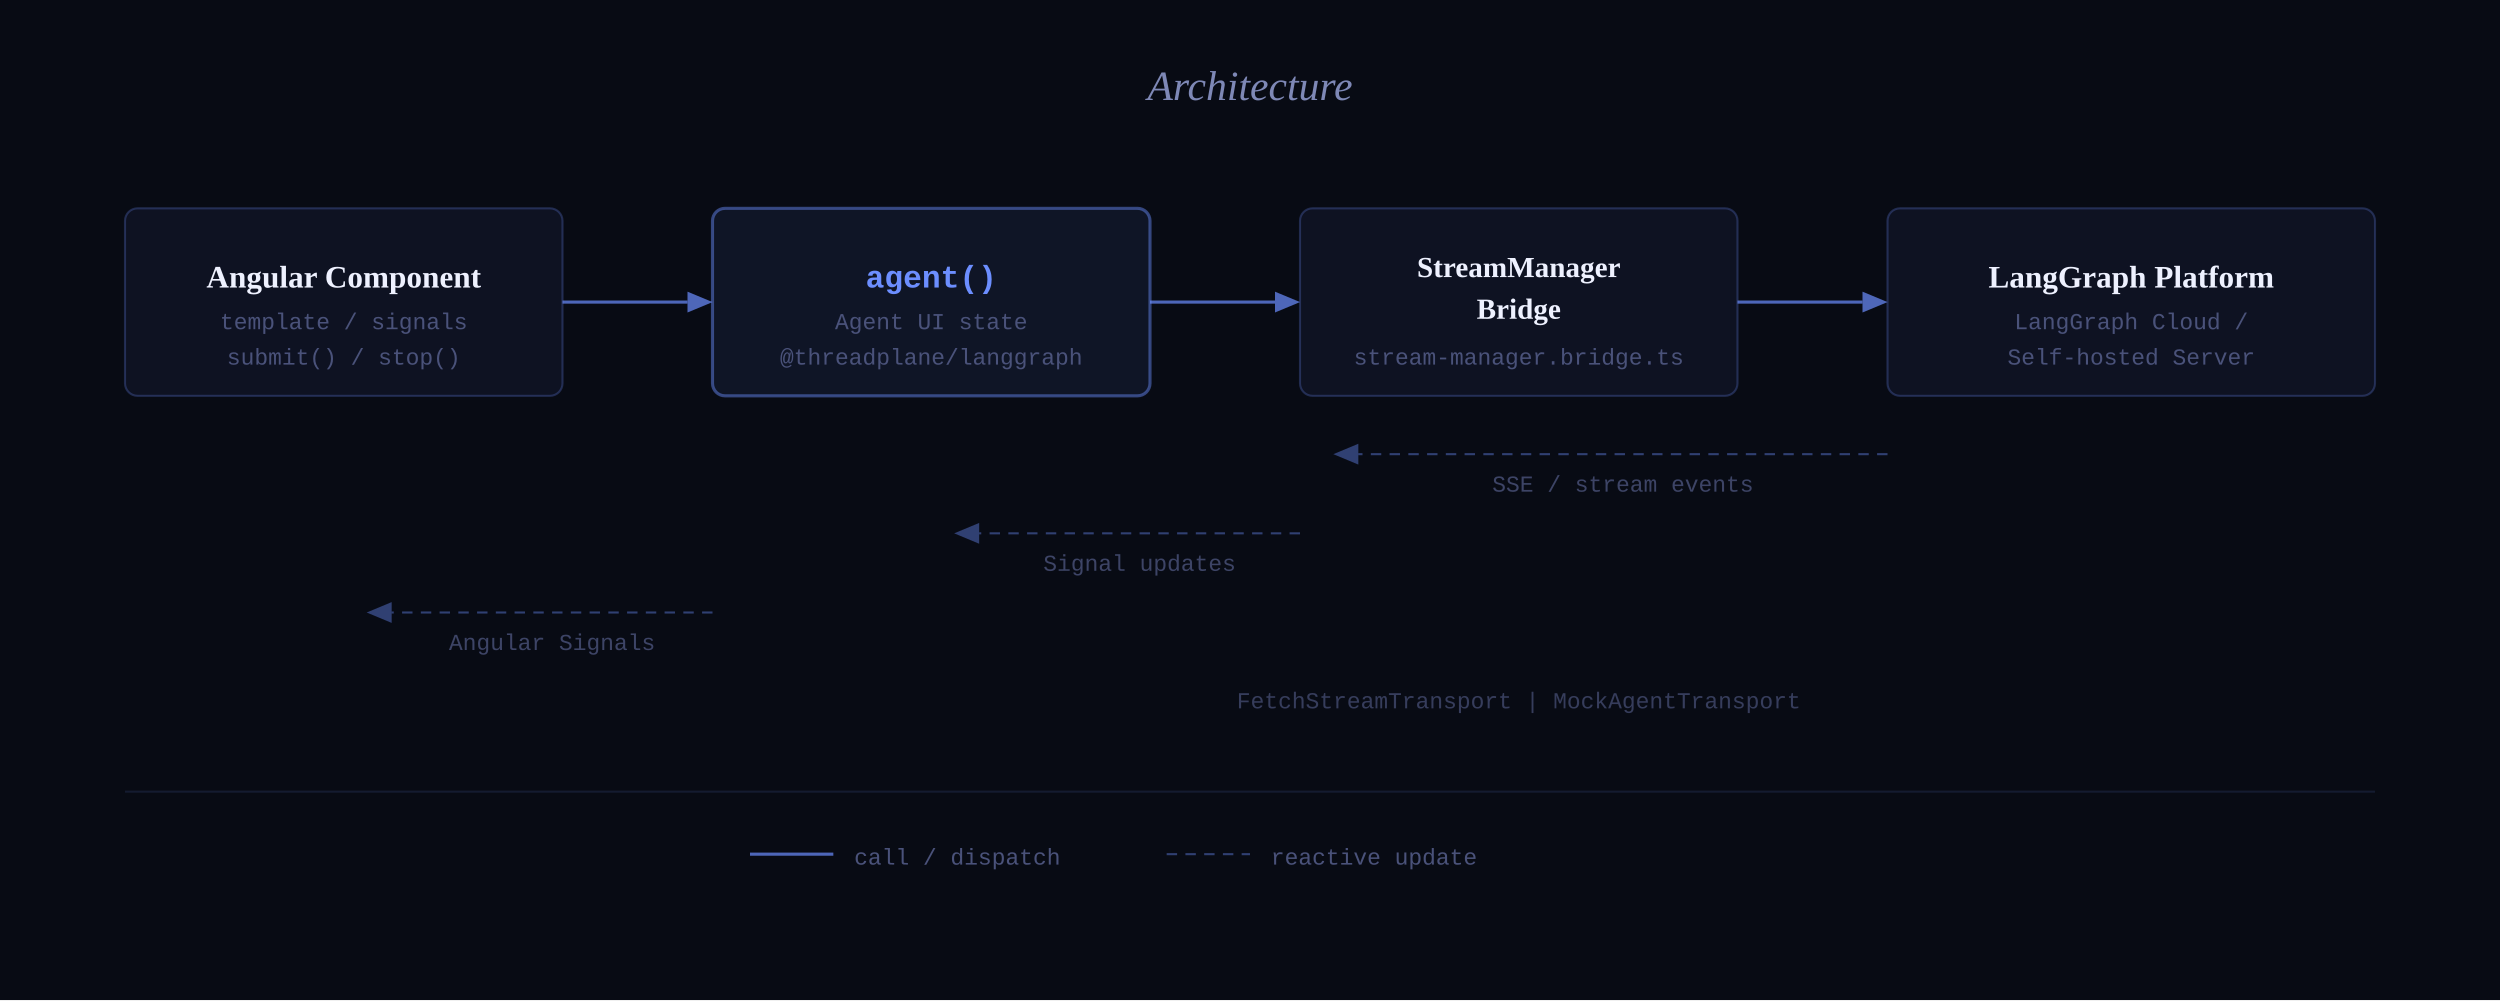
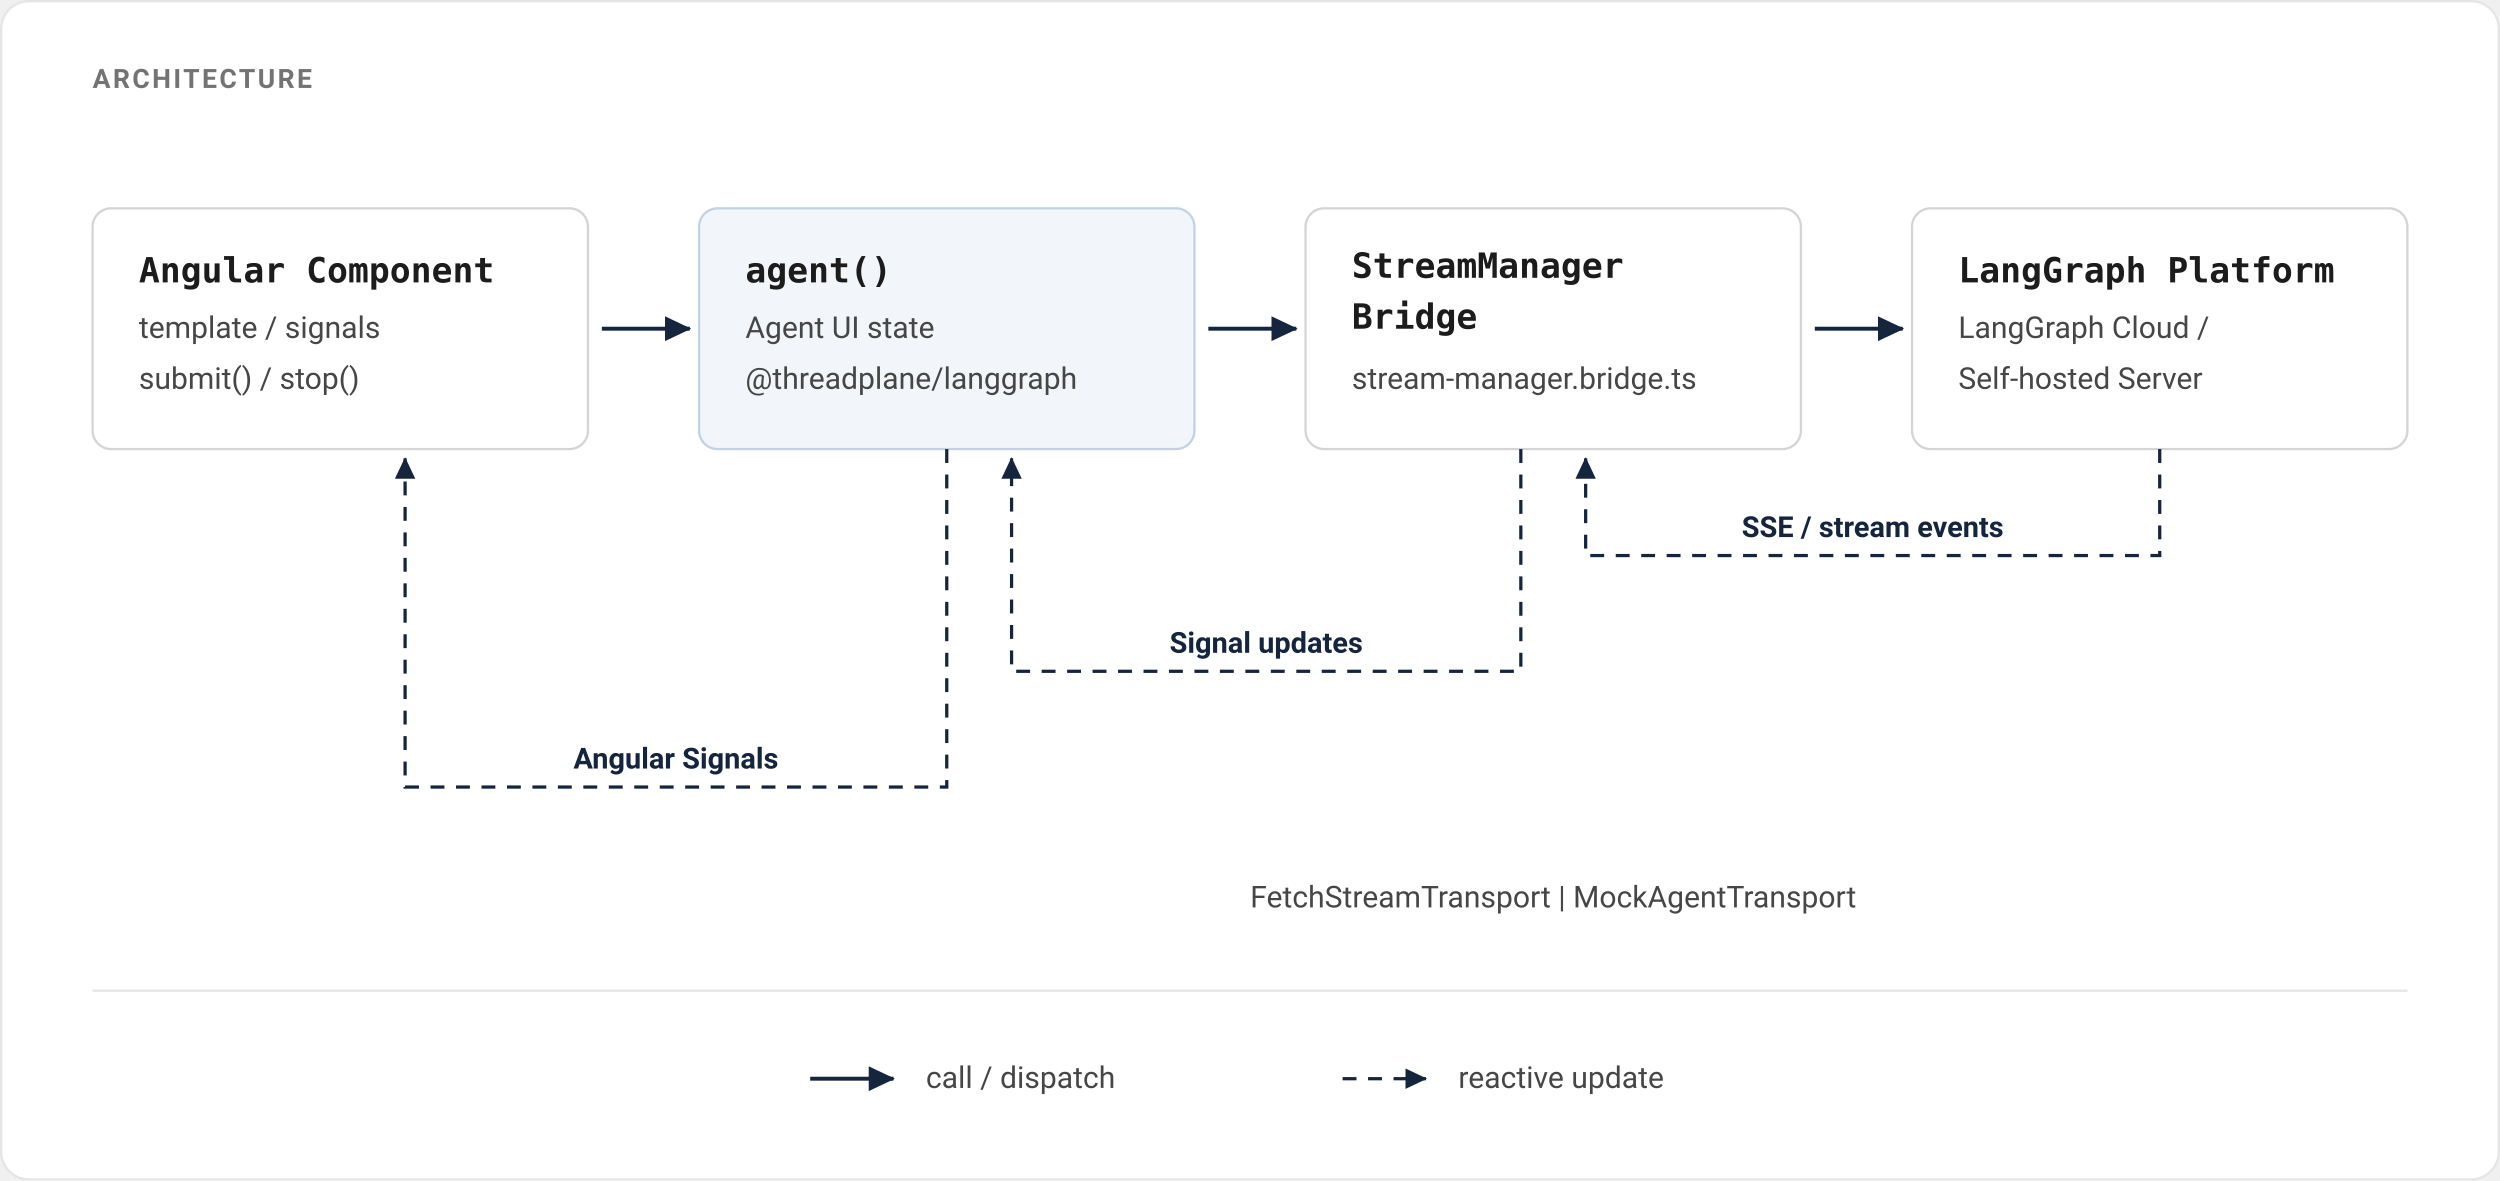
- <svg xmlns="http://www.w3.org/2000/svg" viewBox="0 0 1200 480" width="1200" height="480">
-   <rect width="1200" height="480" fill="#080B14" />
-   <text x="600" y="48" text-anchor="middle" font-family="Georgia, 'Times New Roman', serif" font-size="20" font-style="italic" fill="#8B96C8" opacity="0.9">
-     Architecture
-   </text>
-   <rect x="60" y="100" width="210" height="90" rx="6" fill="rgba(108,142,255,0.06)" stroke="rgba(108,142,255,0.25)" stroke-width="1" />
-   <text x="165" y="138" text-anchor="middle" font-family="Georgia, 'Times New Roman', serif" font-size="15" font-weight="700" fill="#EEF1FF">Angular Component</text>
-   <text x="165" y="158" text-anchor="middle" font-family="'Courier New', monospace" font-size="11" fill="#4A527A">template / signals</text>
-   <text x="165" y="175" text-anchor="middle" font-family="'Courier New', monospace" font-size="11" fill="#4A527A">submit() / stop()</text>
-   <line x1="270" y1="145" x2="330" y2="145" stroke="#6C8EFF" stroke-width="1.5" stroke-opacity="0.7" />
-   <polygon points="330,140 342,145 330,150" fill="#6C8EFF" opacity="0.7" />
-   <rect x="342" y="100" width="210" height="90" rx="6" fill="rgba(108,142,255,0.08)" stroke="rgba(108,142,255,0.45)" stroke-width="1.5" />
-   <text x="447" y="138" text-anchor="middle" font-family="'Courier New', monospace" font-size="15" font-weight="700" fill="#6C8EFF">agent()</text>
-   <text x="447" y="158" text-anchor="middle" font-family="'Courier New', monospace" font-size="11" fill="#4A527A">Agent UI state</text>
-   <text x="447" y="175" text-anchor="middle" font-family="'Courier New', monospace" font-size="11" fill="#4A527A">@threadplane/langgraph</text>
-   <line x1="552" y1="145" x2="612" y2="145" stroke="#6C8EFF" stroke-width="1.5" stroke-opacity="0.7" />
-   <polygon points="612,140 624,145 612,150" fill="#6C8EFF" opacity="0.7" />
-   <rect x="624" y="100" width="210" height="90" rx="6" fill="rgba(108,142,255,0.06)" stroke="rgba(108,142,255,0.25)" stroke-width="1" />
-   <text x="729" y="133" text-anchor="middle" font-family="Georgia, 'Times New Roman', serif" font-size="14" font-weight="700" fill="#EEF1FF">StreamManager</text>
-   <text x="729" y="153" text-anchor="middle" font-family="Georgia, 'Times New Roman', serif" font-size="14" font-weight="700" fill="#EEF1FF">Bridge</text>
-   <text x="729" y="175" text-anchor="middle" font-family="'Courier New', monospace" font-size="11" fill="#4A527A">stream-manager.bridge.ts</text>
-   <line x1="834" y1="145" x2="894" y2="145" stroke="#6C8EFF" stroke-width="1.5" stroke-opacity="0.7" />
-   <polygon points="894,140 906,145 894,150" fill="#6C8EFF" opacity="0.7" />
-   <rect x="906" y="100" width="234" height="90" rx="6" fill="rgba(108,142,255,0.06)" stroke="rgba(108,142,255,0.25)" stroke-width="1" />
-   <text x="1023" y="138" text-anchor="middle" font-family="Georgia, 'Times New Roman', serif" font-size="15" font-weight="700" fill="#EEF1FF">LangGraph Platform</text>
-   <text x="1023" y="158" text-anchor="middle" font-family="'Courier New', monospace" font-size="11" fill="#4A527A">LangGraph Cloud /</text>
-   <text x="1023" y="175" text-anchor="middle" font-family="'Courier New', monospace" font-size="11" fill="#4A527A">Self-hosted Server</text>
-   <line x1="906" y1="218" x2="652" y2="218" stroke="#6C8EFF" stroke-width="1" stroke-opacity="0.4" stroke-dasharray="5,4" />
-   <polygon points="652,213 640,218 652,223" fill="#6C8EFF" opacity="0.4" />
-   <text x="779" y="236" text-anchor="middle" font-family="'Courier New', monospace" font-size="11" fill="#4A527A" opacity="0.8">SSE / stream events</text>
-   <line x1="624" y1="256" x2="470" y2="256" stroke="#6C8EFF" stroke-width="1" stroke-opacity="0.4" stroke-dasharray="5,4" />
-   <polygon points="470,251 458,256 470,261" fill="#6C8EFF" opacity="0.4" />
-   <text x="547" y="274" text-anchor="middle" font-family="'Courier New', monospace" font-size="11" fill="#4A527A" opacity="0.8">Signal updates</text>
-   <line x1="342" y1="294" x2="188" y2="294" stroke="#6C8EFF" stroke-width="1" stroke-opacity="0.4" stroke-dasharray="5,4" />
-   <polygon points="188,289 176,294 188,299" fill="#6C8EFF" opacity="0.4" />
-   <text x="265" y="312" text-anchor="middle" font-family="'Courier New', monospace" font-size="11" fill="#4A527A" opacity="0.8">Angular Signals</text>
-   <text x="729" y="340" text-anchor="middle" font-family="'Courier New', monospace" font-size="11" fill="#4A527A" opacity="0.7">FetchStreamTransport | MockAgentTransport</text>
-   <line x1="60" y1="380" x2="1140" y2="380" stroke="#6C8EFF" stroke-width="1" stroke-opacity="0.12" />
-   <line x1="360" y1="410" x2="400" y2="410" stroke="#6C8EFF" stroke-width="1.5" stroke-opacity="0.7" />
-   <text x="410" y="415" font-family="'Courier New', monospace" font-size="11" fill="#4A527A">call / dispatch</text>
-   <line x1="560" y1="410" x2="600" y2="410" stroke="#6C8EFF" stroke-width="1" stroke-opacity="0.4" stroke-dasharray="5,4" />
-   <text x="610" y="415" font-family="'Courier New', monospace" font-size="11" fill="#4A527A">reactive update</text>
+ <svg xmlns="http://www.w3.org/2000/svg" viewBox="0 0 1080 510" width="1080" height="510" role="img" aria-labelledby="a-title a-desc">
+   <defs>
+     <marker id="arrow" viewBox="0 0 10 10" refX="9" refY="5" markerWidth="7" markerHeight="7" orient="auto-start-reverse">
+       <path d="M0,0.5 L9.5,5 L0,9.5 z" fill="#15253E" />
+     </marker>
+   </defs>
+   <style>
+     text { font-family: system-ui, -apple-system, "Segoe UI", Roboto, "Helvetica Neue", Arial, sans-serif; }
+     .t-eyebrow { font-size: 11.5px; font-weight: 700; fill: #737373; letter-spacing: 0.09em; }
+     .t-title { font-size: 15px; font-weight: 600; fill: #1c1c1c; font-family: ui-monospace, SFMono-Regular, Menlo, Consolas, monospace; }
+     .t-meta { font-size: 13px; fill: #464646; }
+     .t-edge { font-size: 12.5px; font-weight: 600; fill: #15253E; }
+     .edge { stroke: #15253E; stroke-width: 1.7; fill: none; marker-end: url(#arrow); }
+     .edge-reactive { stroke: #15253E; stroke-width: 1.4; stroke-dasharray: 6 5; fill: none; marker-end: url(#arrow); }
+   </style>
+   <rect x="0.5" y="0.5" width="1079" height="509" rx="12" fill="#ffffff" stroke="#e5e5e5" />
+   <text class="t-eyebrow" x="40" y="38">ARCHITECTURE</text>
+   <rect x="40" y="90" width="214" height="104" rx="8" fill="#ffffff" stroke="#d4d4d4" />
+   <text class="t-title" x="60" y="122">Angular Component</text>
+   <text class="t-meta" x="60" y="146">template / signals</text>
+   <text class="t-meta" x="60" y="168">submit() / stop()</text>
+   <path class="edge" d="M260,142 H298" />
+   <rect x="302" y="90" width="214" height="104" rx="8" fill="#f2f5f9" stroke="#c3d1e2" />
+   <text class="t-title" x="322" y="122">agent()</text>
+   <text class="t-meta" x="322" y="146">Agent UI state</text>
+   <text class="t-meta" x="322" y="168">@threadplane/langgraph</text>
+   <path class="edge" d="M522,142 H560" />
+   <rect x="564" y="90" width="214" height="104" rx="8" fill="#ffffff" stroke="#d4d4d4" />
+   <text class="t-title" x="584" y="120">StreamManager</text>
+   <text class="t-title" x="584" y="142">Bridge</text>
+   <text class="t-meta" x="584" y="168">stream-manager.bridge.ts</text>
+   <path class="edge" d="M784,142 H822" />
+   <rect x="826" y="90" width="214" height="104" rx="8" fill="#ffffff" stroke="#d4d4d4" />
+   <text class="t-title" x="846" y="122">LangGraph Platform</text>
+   <text class="t-meta" x="846" y="146">LangGraph Cloud /</text>
+   <text class="t-meta" x="846" y="168">Self-hosted Server</text>
+   <path class="edge-reactive" d="M933,194 V240 H685 V198" />
+   <text class="t-edge" x="809" y="232" text-anchor="middle">SSE / stream events</text>
+   <path class="edge-reactive" d="M657,194 V290 H437 V198" />
+   <text class="t-edge" x="547" y="282" text-anchor="middle">Signal updates</text>
+   <path class="edge-reactive" d="M409,194 V340 H175 V198" />
+   <text class="t-edge" x="292" y="332" text-anchor="middle">Angular Signals</text>
+   <text class="t-meta" x="671" y="392" text-anchor="middle">FetchStreamTransport | MockAgentTransport</text>
+   <path d="M40,428 H1040" stroke="#e5e5e5" stroke-width="1" fill="none" />
+   <path class="edge" d="M350,466 H386" marker-end="none" />
+   <text class="t-meta" x="400" y="470">call / dispatch</text>
+   <path class="edge-reactive" d="M580,466 H616" marker-end="none" />
+   <text class="t-meta" x="630" y="470">reactive update</text>
</svg>
